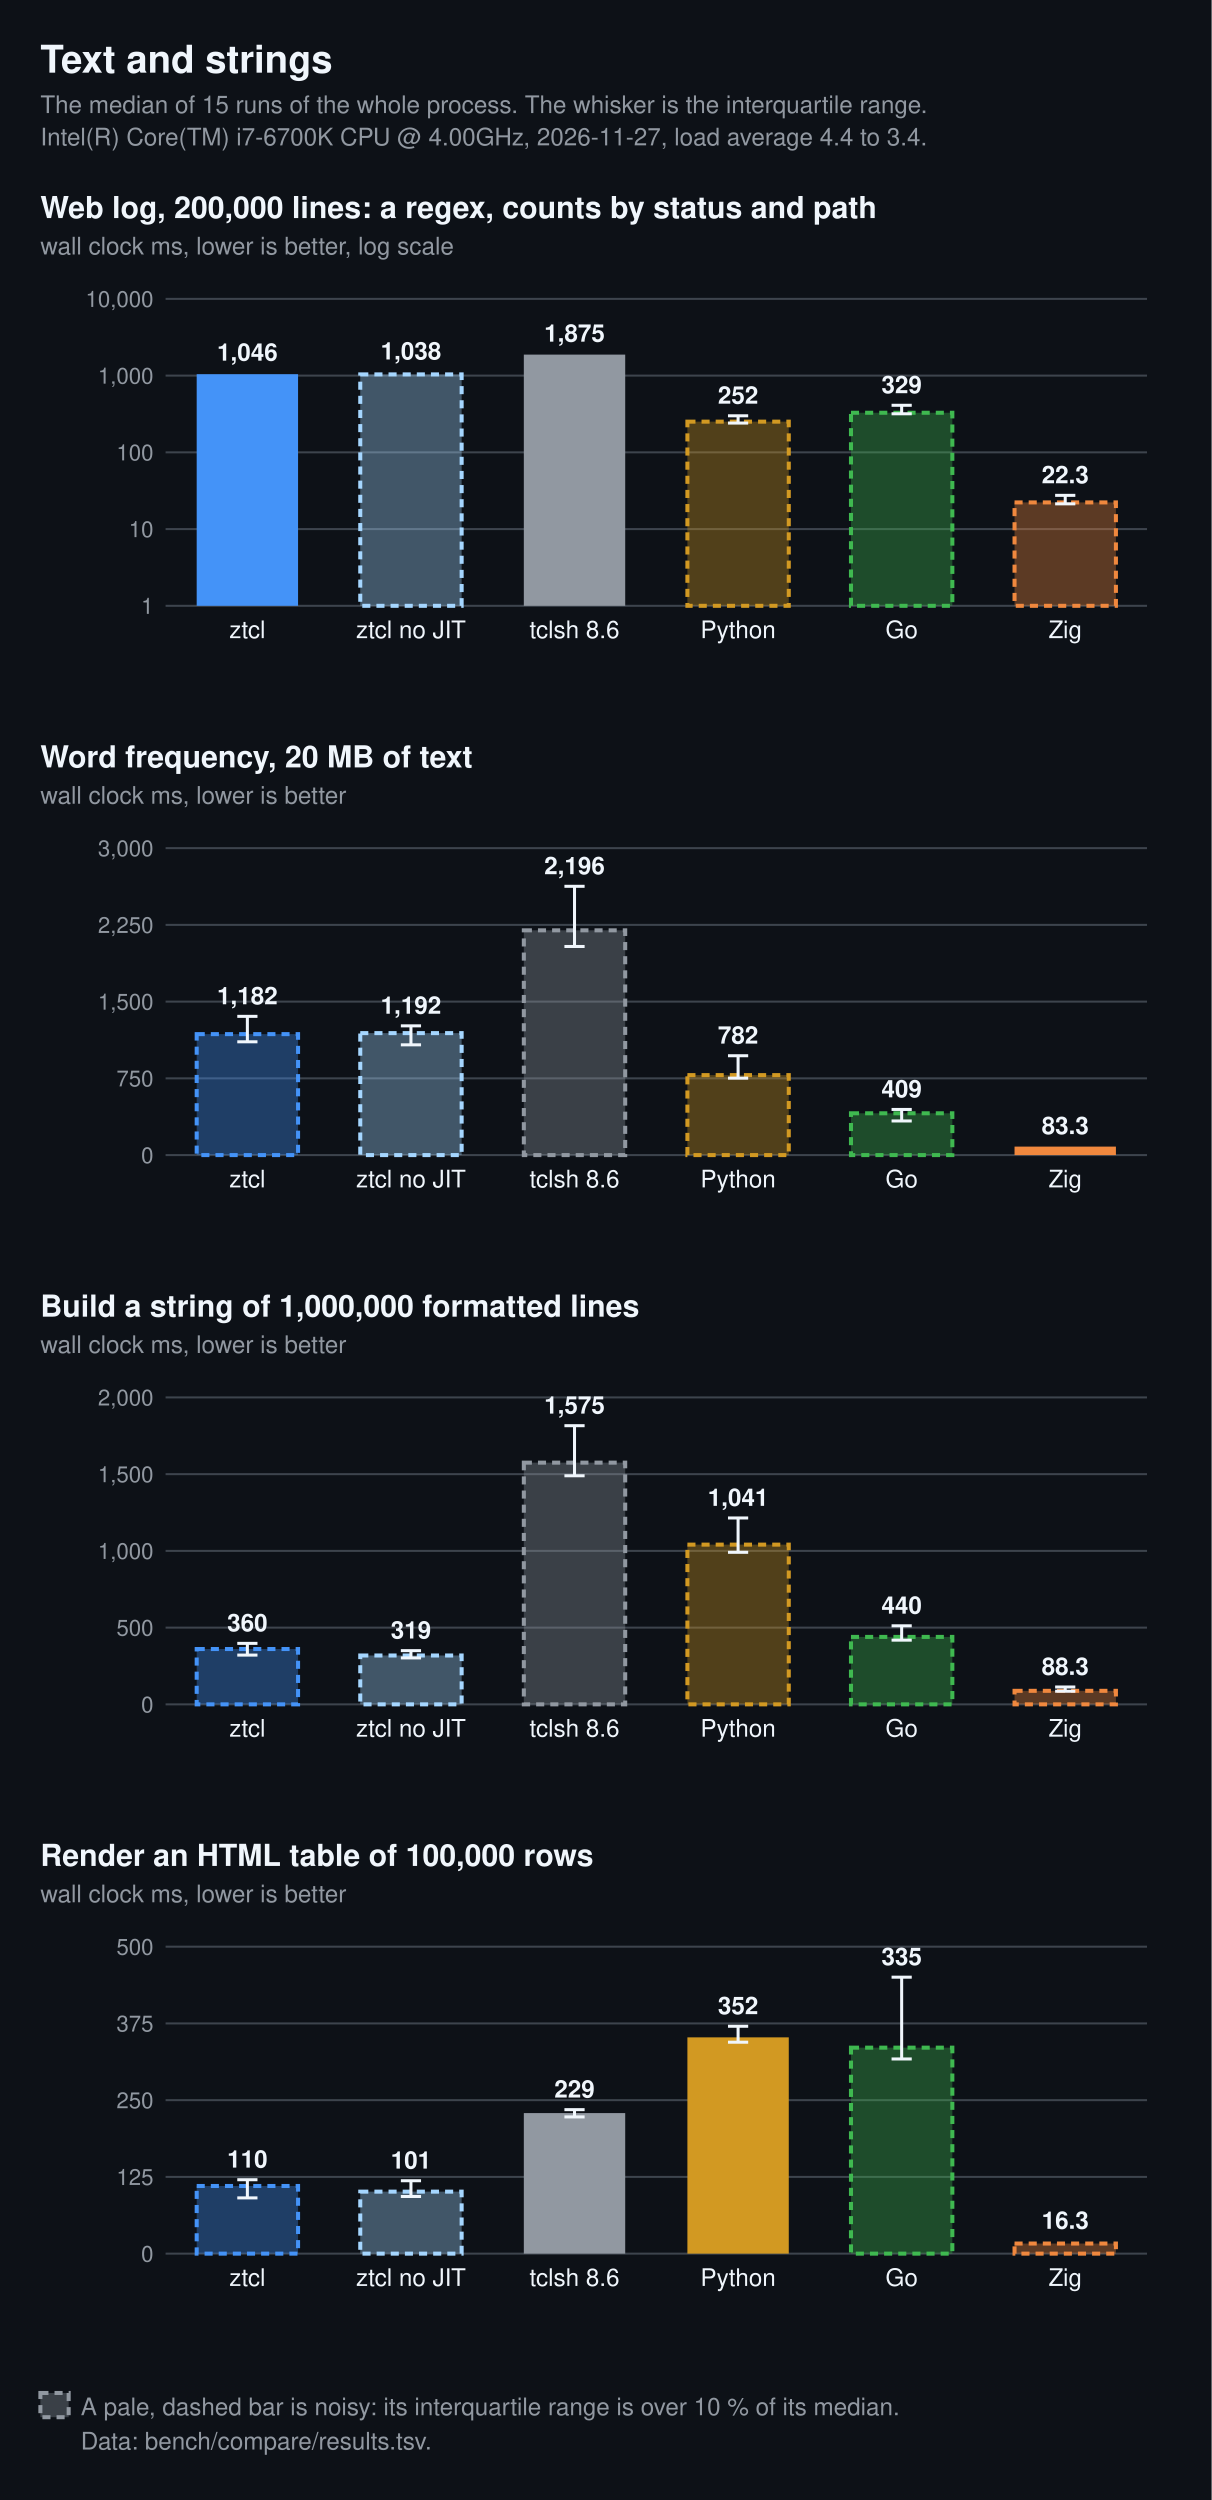
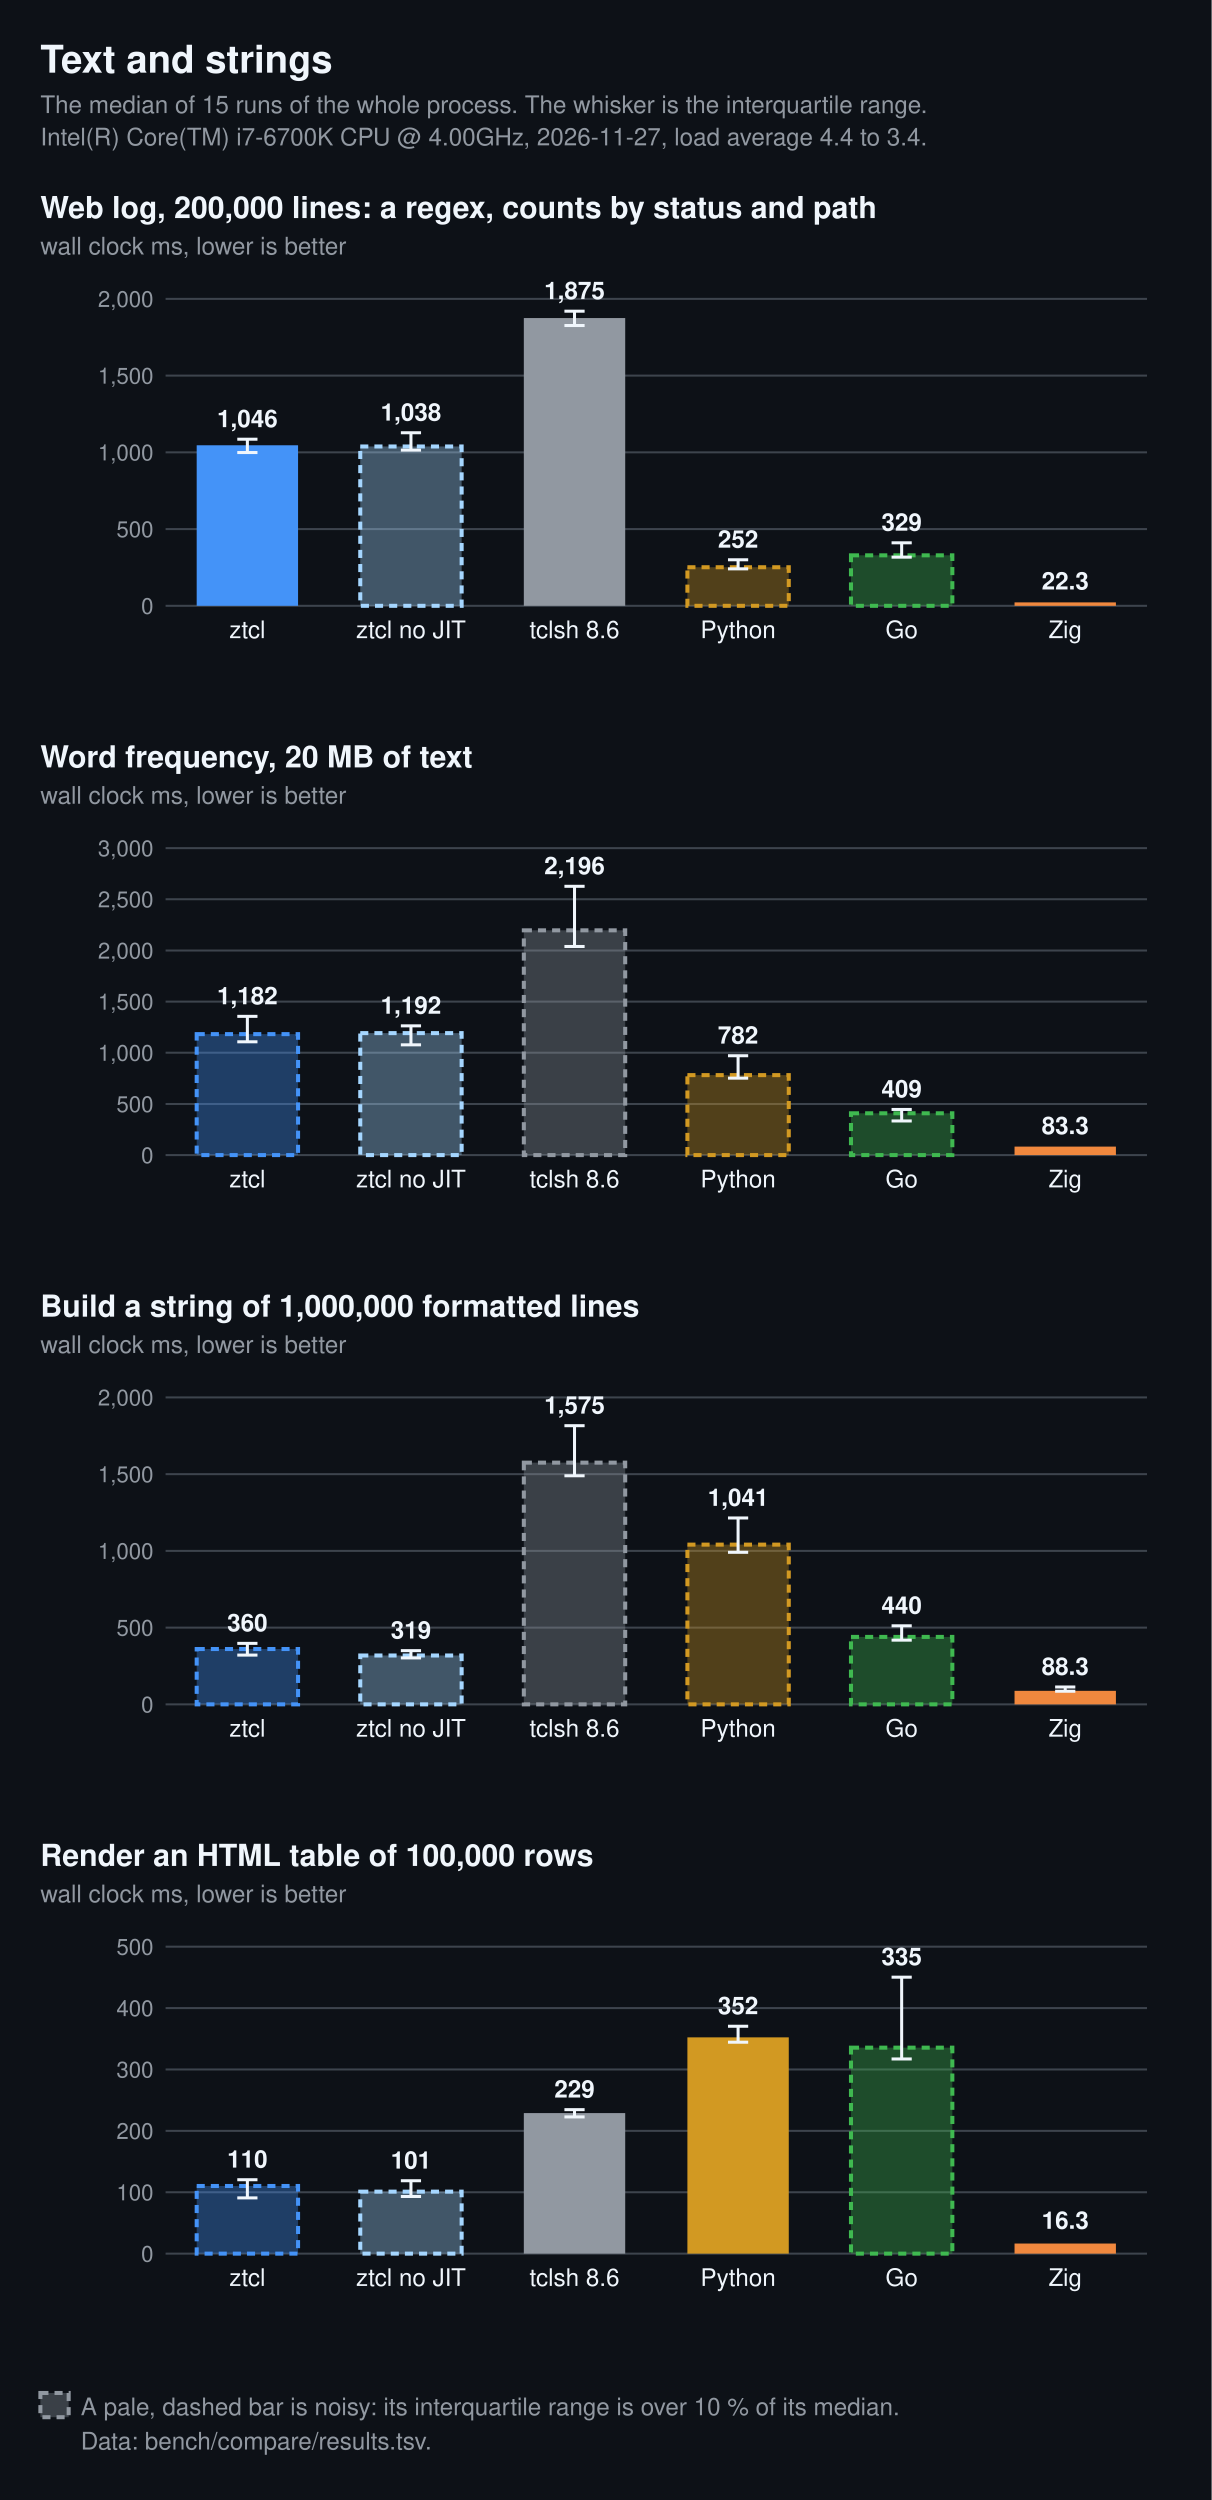
<svg xmlns="http://www.w3.org/2000/svg" width="600" height="1238" viewBox="0 0 600 1238" font-family="-apple-system, Segoe UI, Helvetica, Arial, sans-serif" role="img">
  <rect width="600" height="1238" fill="#0d1117" />
  <text x="20" y="36" font-size="19" font-weight="700" fill="#f0f6fc">Text and strings</text>
  <text x="20" y="56" font-size="12" fill="#9198a1">The median of 15 runs of the whole process. The whisker is the interquartile range.</text>
  <text x="20" y="72" font-size="12" fill="#9198a1">Intel(R) Core(TM) i7-6700K CPU @ 4.00GHz, 2026-11-27, load average 4.4 to 3.4.</text>
  <text x="20" y="108" font-size="15" font-weight="600" fill="#f0f6fc">Web log, 200,000 lines: a regex, counts by status and path</text>
-   <text x="20" y="126" font-size="12" fill="#9198a1">wall clock ms, lower is better, log scale</text>
+   <text x="20" y="126" font-size="12" fill="#9198a1">wall clock ms, lower is better</text>
  <line x1="82" y1="300.0" x2="568" y2="300.0" stroke="#3d444d" stroke-width="1" />
-   <text x="76" y="304.0" font-size="11" text-anchor="end" fill="#9198a1">1</text>
+   <text x="76" y="304.0" font-size="11" text-anchor="end" fill="#9198a1">0</text>
  <line x1="82" y1="262.0" x2="568" y2="262.0" stroke="#3d444d" stroke-width="1" />
-   <text x="76" y="266.0" font-size="11" text-anchor="end" fill="#9198a1">10</text>
+   <text x="76" y="266.0" font-size="11" text-anchor="end" fill="#9198a1">500</text>
  <line x1="82" y1="224.0" x2="568" y2="224.0" stroke="#3d444d" stroke-width="1" />
-   <text x="76" y="228.0" font-size="11" text-anchor="end" fill="#9198a1">100</text>
+   <text x="76" y="228.0" font-size="11" text-anchor="end" fill="#9198a1">1,000</text>
  <line x1="82" y1="186.0" x2="568" y2="186.0" stroke="#3d444d" stroke-width="1" />
-   <text x="76" y="190.0" font-size="11" text-anchor="end" fill="#9198a1">1,000</text>
+   <text x="76" y="190.0" font-size="11" text-anchor="end" fill="#9198a1">1,500</text>
  <line x1="82" y1="148.0" x2="568" y2="148.0" stroke="#3d444d" stroke-width="1" />
-   <text x="76" y="152.0" font-size="11" text-anchor="end" fill="#9198a1">10,000</text>
+   <text x="76" y="152.0" font-size="11" text-anchor="end" fill="#9198a1">2,000</text>
  <text x="122.5" y="316" font-size="12" text-anchor="middle" fill="#f0f6fc">ztcl</text>
-   <rect x="97.4" y="185.3" width="50.2" height="114.7" fill="#4493f8" />
-   <text x="122.5" y="178.6" font-size="12" font-weight="600" text-anchor="middle" fill="#f0f6fc">1,046</text>
+   <rect x="97.4" y="220.5" width="50.2" height="79.5" fill="#4493f8" />
+   <line x1="122.5" y1="224.1" x2="122.5" y2="217.5" stroke="#f0f6fc" stroke-width="1.5" />
+   <line x1="117.5" y1="224.1" x2="127.5" y2="224.1" stroke="#f0f6fc" stroke-width="1.5" />
+   <line x1="117.5" y1="217.5" x2="127.5" y2="217.5" stroke="#f0f6fc" stroke-width="1.5" />
+   <text x="122.5" y="211.5" font-size="12" font-weight="600" text-anchor="middle" fill="#f0f6fc">1,046</text>
  <text x="203.5" y="316" font-size="12" text-anchor="middle" fill="#f0f6fc">ztcl no JIT</text>
-   <rect x="178.4" y="185.4" width="50.2" height="114.6" fill="#a5d6ff" fill-opacity="0.35" stroke="#a5d6ff" stroke-width="2" stroke-dasharray="4 3" />
-   <text x="203.5" y="178.0" font-size="12" font-weight="600" text-anchor="middle" fill="#f0f6fc">1,038</text>
+   <rect x="178.4" y="221.1" width="50.2" height="78.9" fill="#a5d6ff" fill-opacity="0.35" stroke="#a5d6ff" stroke-width="2" stroke-dasharray="4 3" />
+   <line x1="203.5" y1="222.9" x2="203.5" y2="214.3" stroke="#f0f6fc" stroke-width="1.5" />
+   <line x1="198.5" y1="222.9" x2="208.5" y2="222.9" stroke="#f0f6fc" stroke-width="1.5" />
+   <line x1="198.5" y1="214.3" x2="208.5" y2="214.3" stroke="#f0f6fc" stroke-width="1.5" />
+   <text x="203.5" y="208.3" font-size="12" font-weight="600" text-anchor="middle" fill="#f0f6fc">1,038</text>
  <text x="284.5" y="316" font-size="12" text-anchor="middle" fill="#f0f6fc">tclsh 8.6</text>
-   <rect x="259.4" y="175.6" width="50.2" height="124.4" fill="#9198a1" />
-   <text x="284.5" y="169.2" font-size="12" font-weight="600" text-anchor="middle" fill="#f0f6fc">1,875</text>
+   <rect x="259.4" y="157.5" width="50.2" height="142.5" fill="#9198a1" />
+   <line x1="284.5" y1="161.2" x2="284.5" y2="154.1" stroke="#f0f6fc" stroke-width="1.5" />
+   <line x1="279.5" y1="161.2" x2="289.5" y2="161.2" stroke="#f0f6fc" stroke-width="1.5" />
+   <line x1="279.5" y1="154.1" x2="289.5" y2="154.1" stroke="#f0f6fc" stroke-width="1.5" />
+   <text x="284.5" y="148.1" font-size="12" font-weight="600" text-anchor="middle" fill="#f0f6fc">1,875</text>
  <text x="365.5" y="316" font-size="12" text-anchor="middle" fill="#f0f6fc">Python</text>
-   <rect x="340.4" y="208.8" width="50.2" height="91.2" fill="#d29922" fill-opacity="0.35" stroke="#d29922" stroke-width="2" stroke-dasharray="4 3" />
-   <line x1="365.5" y1="209.5" x2="365.5" y2="205.9" stroke="#f0f6fc" stroke-width="1.5" />
-   <line x1="360.5" y1="209.5" x2="370.5" y2="209.5" stroke="#f0f6fc" stroke-width="1.5" />
-   <line x1="360.5" y1="205.9" x2="370.5" y2="205.9" stroke="#f0f6fc" stroke-width="1.5" />
-   <text x="365.5" y="199.9" font-size="12" font-weight="600" text-anchor="middle" fill="#f0f6fc">252</text>
+   <rect x="340.4" y="280.9" width="50.2" height="19.1" fill="#d29922" fill-opacity="0.35" stroke="#d29922" stroke-width="2" stroke-dasharray="4 3" />
+   <line x1="365.5" y1="281.7" x2="365.5" y2="277.2" stroke="#f0f6fc" stroke-width="1.5" />
+   <line x1="360.5" y1="281.7" x2="370.5" y2="281.7" stroke="#f0f6fc" stroke-width="1.5" />
+   <line x1="360.5" y1="277.2" x2="370.5" y2="277.2" stroke="#f0f6fc" stroke-width="1.5" />
+   <text x="365.5" y="271.2" font-size="12" font-weight="600" text-anchor="middle" fill="#f0f6fc">252</text>
  <text x="446.5" y="316" font-size="12" text-anchor="middle" fill="#f0f6fc">Go</text>
-   <rect x="421.4" y="204.4" width="50.2" height="95.6" fill="#3fb950" fill-opacity="0.35" stroke="#3fb950" stroke-width="2" stroke-dasharray="4 3" />
-   <line x1="446.5" y1="204.9" x2="446.5" y2="200.7" stroke="#f0f6fc" stroke-width="1.5" />
-   <line x1="441.5" y1="204.9" x2="451.5" y2="204.9" stroke="#f0f6fc" stroke-width="1.5" />
-   <line x1="441.5" y1="200.7" x2="451.5" y2="200.7" stroke="#f0f6fc" stroke-width="1.5" />
-   <text x="446.5" y="194.7" font-size="12" font-weight="600" text-anchor="middle" fill="#f0f6fc">329</text>
+   <rect x="421.4" y="275.0" width="50.2" height="25.0" fill="#3fb950" fill-opacity="0.35" stroke="#3fb950" stroke-width="2" stroke-dasharray="4 3" />
+   <line x1="446.5" y1="275.9" x2="446.5" y2="268.8" stroke="#f0f6fc" stroke-width="1.5" />
+   <line x1="441.5" y1="275.9" x2="451.5" y2="275.9" stroke="#f0f6fc" stroke-width="1.5" />
+   <line x1="441.5" y1="268.8" x2="451.5" y2="268.8" stroke="#f0f6fc" stroke-width="1.5" />
+   <text x="446.5" y="262.8" font-size="12" font-weight="600" text-anchor="middle" fill="#f0f6fc">329</text>
  <text x="527.5" y="316" font-size="12" text-anchor="middle" fill="#f0f6fc">Zig</text>
-   <rect x="502.4" y="248.8" width="50.2" height="51.2" fill="#f0883e" fill-opacity="0.35" stroke="#f0883e" stroke-width="2" stroke-dasharray="4 3" />
-   <line x1="527.5" y1="249.5" x2="527.5" y2="245.3" stroke="#f0f6fc" stroke-width="1.5" />
-   <line x1="522.5" y1="249.5" x2="532.5" y2="249.5" stroke="#f0f6fc" stroke-width="1.5" />
-   <line x1="522.5" y1="245.3" x2="532.5" y2="245.3" stroke="#f0f6fc" stroke-width="1.5" />
-   <text x="527.5" y="239.3" font-size="12" font-weight="600" text-anchor="middle" fill="#f0f6fc">22.3</text>
+   <rect x="502.4" y="298.3" width="50.2" height="1.7" fill="#f0883e" />
+   <text x="527.5" y="291.9" font-size="12" font-weight="600" text-anchor="middle" fill="#f0f6fc">22.3</text>
  <text x="20" y="380" font-size="15" font-weight="600" fill="#f0f6fc">Word frequency, 20 MB of text</text>
  <text x="20" y="398" font-size="12" fill="#9198a1">wall clock ms, lower is better</text>
  <line x1="82" y1="572.0" x2="568" y2="572.0" stroke="#3d444d" stroke-width="1" />
  <text x="76" y="576.0" font-size="11" text-anchor="end" fill="#9198a1">0</text>
-   <line x1="82" y1="534.0" x2="568" y2="534.0" stroke="#3d444d" stroke-width="1" />
-   <text x="76" y="538.0" font-size="11" text-anchor="end" fill="#9198a1">750</text>
+   <line x1="82" y1="546.7" x2="568" y2="546.7" stroke="#3d444d" stroke-width="1" />
+   <text x="76" y="550.7" font-size="11" text-anchor="end" fill="#9198a1">500</text>
+   <line x1="82" y1="521.3" x2="568" y2="521.3" stroke="#3d444d" stroke-width="1" />
+   <text x="76" y="525.3" font-size="11" text-anchor="end" fill="#9198a1">1,000</text>
  <line x1="82" y1="496.0" x2="568" y2="496.0" stroke="#3d444d" stroke-width="1" />
  <text x="76" y="500.0" font-size="11" text-anchor="end" fill="#9198a1">1,500</text>
-   <line x1="82" y1="458.0" x2="568" y2="458.0" stroke="#3d444d" stroke-width="1" />
-   <text x="76" y="462.0" font-size="11" text-anchor="end" fill="#9198a1">2,250</text>
+   <line x1="82" y1="470.7" x2="568" y2="470.7" stroke="#3d444d" stroke-width="1" />
+   <text x="76" y="474.7" font-size="11" text-anchor="end" fill="#9198a1">2,000</text>
+   <line x1="82" y1="445.3" x2="568" y2="445.3" stroke="#3d444d" stroke-width="1" />
+   <text x="76" y="449.3" font-size="11" text-anchor="end" fill="#9198a1">2,500</text>
  <line x1="82" y1="420.0" x2="568" y2="420.0" stroke="#3d444d" stroke-width="1" />
  <text x="76" y="424.0" font-size="11" text-anchor="end" fill="#9198a1">3,000</text>
  <text x="122.5" y="588" font-size="12" text-anchor="middle" fill="#f0f6fc">ztcl</text>
  <rect x="97.4" y="512.1" width="50.2" height="59.9" fill="#4493f8" fill-opacity="0.35" stroke="#4493f8" stroke-width="2" stroke-dasharray="4 3" />
  <line x1="122.5" y1="515.9" x2="122.5" y2="503.3" stroke="#f0f6fc" stroke-width="1.5" />
  <line x1="117.5" y1="515.9" x2="127.5" y2="515.9" stroke="#f0f6fc" stroke-width="1.5" />
  <line x1="117.5" y1="503.3" x2="127.5" y2="503.3" stroke="#f0f6fc" stroke-width="1.5" />
  <text x="122.5" y="497.3" font-size="12" font-weight="600" text-anchor="middle" fill="#f0f6fc">1,182</text>
  <text x="203.5" y="588" font-size="12" text-anchor="middle" fill="#f0f6fc">ztcl no JIT</text>
  <rect x="178.4" y="511.6" width="50.2" height="60.4" fill="#a5d6ff" fill-opacity="0.35" stroke="#a5d6ff" stroke-width="2" stroke-dasharray="4 3" />
  <line x1="203.5" y1="517.4" x2="203.5" y2="508.0" stroke="#f0f6fc" stroke-width="1.5" />
  <line x1="198.5" y1="517.4" x2="208.5" y2="517.4" stroke="#f0f6fc" stroke-width="1.5" />
  <line x1="198.5" y1="508.0" x2="208.5" y2="508.0" stroke="#f0f6fc" stroke-width="1.5" />
  <text x="203.5" y="502.0" font-size="12" font-weight="600" text-anchor="middle" fill="#f0f6fc">1,192</text>
  <text x="284.5" y="588" font-size="12" text-anchor="middle" fill="#f0f6fc">tclsh 8.6</text>
  <rect x="259.4" y="460.7" width="50.2" height="111.3" fill="#9198a1" fill-opacity="0.35" stroke="#9198a1" stroke-width="2" stroke-dasharray="4 3" />
  <line x1="284.5" y1="468.7" x2="284.5" y2="438.9" stroke="#f0f6fc" stroke-width="1.5" />
  <line x1="279.5" y1="468.7" x2="289.5" y2="468.7" stroke="#f0f6fc" stroke-width="1.5" />
  <line x1="279.5" y1="438.9" x2="289.5" y2="438.9" stroke="#f0f6fc" stroke-width="1.5" />
  <text x="284.5" y="432.9" font-size="12" font-weight="600" text-anchor="middle" fill="#f0f6fc">2,196</text>
  <text x="365.5" y="588" font-size="12" text-anchor="middle" fill="#f0f6fc">Python</text>
  <rect x="340.4" y="532.4" width="50.2" height="39.6" fill="#d29922" fill-opacity="0.35" stroke="#d29922" stroke-width="2" stroke-dasharray="4 3" />
  <line x1="365.5" y1="533.9" x2="365.5" y2="522.8" stroke="#f0f6fc" stroke-width="1.5" />
  <line x1="360.5" y1="533.9" x2="370.5" y2="533.9" stroke="#f0f6fc" stroke-width="1.5" />
  <line x1="360.5" y1="522.8" x2="370.5" y2="522.8" stroke="#f0f6fc" stroke-width="1.5" />
  <text x="365.5" y="516.8" font-size="12" font-weight="600" text-anchor="middle" fill="#f0f6fc">782</text>
  <text x="446.5" y="588" font-size="12" text-anchor="middle" fill="#f0f6fc">Go</text>
  <rect x="421.4" y="551.3" width="50.2" height="20.7" fill="#3fb950" fill-opacity="0.35" stroke="#3fb950" stroke-width="2" stroke-dasharray="4 3" />
  <line x1="446.5" y1="555.1" x2="446.5" y2="549.4" stroke="#f0f6fc" stroke-width="1.5" />
  <line x1="441.5" y1="555.1" x2="451.5" y2="555.1" stroke="#f0f6fc" stroke-width="1.5" />
  <line x1="441.5" y1="549.4" x2="451.5" y2="549.4" stroke="#f0f6fc" stroke-width="1.5" />
  <text x="446.5" y="543.4" font-size="12" font-weight="600" text-anchor="middle" fill="#f0f6fc">409</text>
  <text x="527.5" y="588" font-size="12" text-anchor="middle" fill="#f0f6fc">Zig</text>
  <rect x="502.4" y="567.8" width="50.2" height="4.2" fill="#f0883e" />
  <text x="527.5" y="561.6" font-size="12" font-weight="600" text-anchor="middle" fill="#f0f6fc">83.3</text>
  <text x="20" y="652" font-size="15" font-weight="600" fill="#f0f6fc">Build a string of 1,000,000 formatted lines</text>
  <text x="20" y="670" font-size="12" fill="#9198a1">wall clock ms, lower is better</text>
  <line x1="82" y1="844.0" x2="568" y2="844.0" stroke="#3d444d" stroke-width="1" />
  <text x="76" y="848.0" font-size="11" text-anchor="end" fill="#9198a1">0</text>
  <line x1="82" y1="806.0" x2="568" y2="806.0" stroke="#3d444d" stroke-width="1" />
  <text x="76" y="810.0" font-size="11" text-anchor="end" fill="#9198a1">500</text>
  <line x1="82" y1="768.0" x2="568" y2="768.0" stroke="#3d444d" stroke-width="1" />
  <text x="76" y="772.0" font-size="11" text-anchor="end" fill="#9198a1">1,000</text>
  <line x1="82" y1="730.0" x2="568" y2="730.0" stroke="#3d444d" stroke-width="1" />
  <text x="76" y="734.0" font-size="11" text-anchor="end" fill="#9198a1">1,500</text>
  <line x1="82" y1="692.0" x2="568" y2="692.0" stroke="#3d444d" stroke-width="1" />
  <text x="76" y="696.0" font-size="11" text-anchor="end" fill="#9198a1">2,000</text>
  <text x="122.5" y="860" font-size="12" text-anchor="middle" fill="#f0f6fc">ztcl</text>
  <rect x="97.4" y="816.6" width="50.2" height="27.4" fill="#4493f8" fill-opacity="0.35" stroke="#4493f8" stroke-width="2" stroke-dasharray="4 3" />
  <line x1="122.5" y1="819.6" x2="122.5" y2="813.8" stroke="#f0f6fc" stroke-width="1.5" />
  <line x1="117.5" y1="819.6" x2="127.5" y2="819.6" stroke="#f0f6fc" stroke-width="1.5" />
  <line x1="117.5" y1="813.8" x2="127.5" y2="813.8" stroke="#f0f6fc" stroke-width="1.5" />
  <text x="122.5" y="807.8" font-size="12" font-weight="600" text-anchor="middle" fill="#f0f6fc">360</text>
  <text x="203.5" y="860" font-size="12" text-anchor="middle" fill="#f0f6fc">ztcl no JIT</text>
  <rect x="178.4" y="819.8" width="50.2" height="24.2" fill="#a5d6ff" fill-opacity="0.35" stroke="#a5d6ff" stroke-width="2" stroke-dasharray="4 3" />
  <line x1="203.5" y1="821.0" x2="203.5" y2="817.4" stroke="#f0f6fc" stroke-width="1.5" />
  <line x1="198.5" y1="821.0" x2="208.5" y2="821.0" stroke="#f0f6fc" stroke-width="1.5" />
  <line x1="198.5" y1="817.4" x2="208.5" y2="817.4" stroke="#f0f6fc" stroke-width="1.5" />
  <text x="203.5" y="811.4" font-size="12" font-weight="600" text-anchor="middle" fill="#f0f6fc">319</text>
  <text x="284.5" y="860" font-size="12" text-anchor="middle" fill="#f0f6fc">tclsh 8.6</text>
  <rect x="259.4" y="724.3" width="50.2" height="119.7" fill="#9198a1" fill-opacity="0.35" stroke="#9198a1" stroke-width="2" stroke-dasharray="4 3" />
  <line x1="284.5" y1="730.8" x2="284.5" y2="706.0" stroke="#f0f6fc" stroke-width="1.5" />
  <line x1="279.5" y1="730.8" x2="289.5" y2="730.8" stroke="#f0f6fc" stroke-width="1.5" />
  <line x1="279.5" y1="706.0" x2="289.5" y2="706.0" stroke="#f0f6fc" stroke-width="1.5" />
  <text x="284.5" y="700.0" font-size="12" font-weight="600" text-anchor="middle" fill="#f0f6fc">1,575</text>
  <text x="365.5" y="860" font-size="12" text-anchor="middle" fill="#f0f6fc">Python</text>
  <rect x="340.4" y="764.9" width="50.2" height="79.1" fill="#d29922" fill-opacity="0.35" stroke="#d29922" stroke-width="2" stroke-dasharray="4 3" />
  <line x1="365.5" y1="768.7" x2="365.5" y2="751.7" stroke="#f0f6fc" stroke-width="1.5" />
  <line x1="360.5" y1="768.7" x2="370.5" y2="768.7" stroke="#f0f6fc" stroke-width="1.5" />
  <line x1="360.5" y1="751.7" x2="370.5" y2="751.7" stroke="#f0f6fc" stroke-width="1.5" />
  <text x="365.5" y="745.7" font-size="12" font-weight="600" text-anchor="middle" fill="#f0f6fc">1,041</text>
  <text x="446.5" y="860" font-size="12" text-anchor="middle" fill="#f0f6fc">Go</text>
  <rect x="421.4" y="810.6" width="50.2" height="33.4" fill="#3fb950" fill-opacity="0.35" stroke="#3fb950" stroke-width="2" stroke-dasharray="4 3" />
  <line x1="446.5" y1="812.2" x2="446.5" y2="805.1" stroke="#f0f6fc" stroke-width="1.5" />
  <line x1="441.5" y1="812.2" x2="451.5" y2="812.2" stroke="#f0f6fc" stroke-width="1.5" />
  <line x1="441.5" y1="805.1" x2="451.5" y2="805.1" stroke="#f0f6fc" stroke-width="1.5" />
  <text x="446.5" y="799.1" font-size="12" font-weight="600" text-anchor="middle" fill="#f0f6fc">440</text>
  <text x="527.5" y="860" font-size="12" text-anchor="middle" fill="#f0f6fc">Zig</text>
-   <rect x="502.4" y="837.3" width="50.2" height="6.7" fill="#f0883e" fill-opacity="0.35" stroke="#f0883e" stroke-width="2" stroke-dasharray="4 3" />
+   <rect x="502.4" y="837.3" width="50.2" height="6.7" fill="#f0883e" />
  <line x1="527.5" y1="837.5" x2="527.5" y2="835.4" stroke="#f0f6fc" stroke-width="1.5" />
  <line x1="522.5" y1="837.5" x2="532.5" y2="837.5" stroke="#f0f6fc" stroke-width="1.5" />
  <line x1="522.5" y1="835.4" x2="532.5" y2="835.4" stroke="#f0f6fc" stroke-width="1.5" />
  <text x="527.5" y="829.4" font-size="12" font-weight="600" text-anchor="middle" fill="#f0f6fc">88.3</text>
  <text x="20" y="924" font-size="15" font-weight="600" fill="#f0f6fc">Render an HTML table of 100,000 rows</text>
  <text x="20" y="942" font-size="12" fill="#9198a1">wall clock ms, lower is better</text>
  <line x1="82" y1="1116.0" x2="568" y2="1116.0" stroke="#3d444d" stroke-width="1" />
  <text x="76" y="1120.0" font-size="11" text-anchor="end" fill="#9198a1">0</text>
-   <line x1="82" y1="1078.0" x2="568" y2="1078.0" stroke="#3d444d" stroke-width="1" />
-   <text x="76" y="1082.0" font-size="11" text-anchor="end" fill="#9198a1">125</text>
-   <line x1="82" y1="1040.0" x2="568" y2="1040.0" stroke="#3d444d" stroke-width="1" />
-   <text x="76" y="1044.0" font-size="11" text-anchor="end" fill="#9198a1">250</text>
-   <line x1="82" y1="1002.0" x2="568" y2="1002.0" stroke="#3d444d" stroke-width="1" />
-   <text x="76" y="1006.0" font-size="11" text-anchor="end" fill="#9198a1">375</text>
+   <line x1="82" y1="1085.6" x2="568" y2="1085.6" stroke="#3d444d" stroke-width="1" />
+   <text x="76" y="1089.6" font-size="11" text-anchor="end" fill="#9198a1">100</text>
+   <line x1="82" y1="1055.2" x2="568" y2="1055.2" stroke="#3d444d" stroke-width="1" />
+   <text x="76" y="1059.2" font-size="11" text-anchor="end" fill="#9198a1">200</text>
+   <line x1="82" y1="1024.8" x2="568" y2="1024.8" stroke="#3d444d" stroke-width="1" />
+   <text x="76" y="1028.8" font-size="11" text-anchor="end" fill="#9198a1">300</text>
+   <line x1="82" y1="994.4" x2="568" y2="994.4" stroke="#3d444d" stroke-width="1" />
+   <text x="76" y="998.4" font-size="11" text-anchor="end" fill="#9198a1">400</text>
  <line x1="82" y1="964.0" x2="568" y2="964.0" stroke="#3d444d" stroke-width="1" />
  <text x="76" y="968.0" font-size="11" text-anchor="end" fill="#9198a1">500</text>
  <text x="122.5" y="1132" font-size="12" text-anchor="middle" fill="#f0f6fc">ztcl</text>
  <rect x="97.4" y="1082.5" width="50.2" height="33.5" fill="#4493f8" fill-opacity="0.35" stroke="#4493f8" stroke-width="2" stroke-dasharray="4 3" />
  <line x1="122.5" y1="1088.4" x2="122.5" y2="1079.4" stroke="#f0f6fc" stroke-width="1.5" />
  <line x1="117.5" y1="1088.4" x2="127.5" y2="1088.4" stroke="#f0f6fc" stroke-width="1.5" />
  <line x1="117.5" y1="1079.4" x2="127.5" y2="1079.4" stroke="#f0f6fc" stroke-width="1.5" />
  <text x="122.5" y="1073.4" font-size="12" font-weight="600" text-anchor="middle" fill="#f0f6fc">110</text>
  <text x="203.5" y="1132" font-size="12" text-anchor="middle" fill="#f0f6fc">ztcl no JIT</text>
  <rect x="178.4" y="1085.3" width="50.2" height="30.7" fill="#a5d6ff" fill-opacity="0.35" stroke="#a5d6ff" stroke-width="2" stroke-dasharray="4 3" />
  <line x1="203.5" y1="1087.7" x2="203.5" y2="1079.9" stroke="#f0f6fc" stroke-width="1.5" />
  <line x1="198.5" y1="1087.7" x2="208.5" y2="1087.7" stroke="#f0f6fc" stroke-width="1.5" />
  <line x1="198.5" y1="1079.9" x2="208.5" y2="1079.9" stroke="#f0f6fc" stroke-width="1.5" />
  <text x="203.5" y="1073.9" font-size="12" font-weight="600" text-anchor="middle" fill="#f0f6fc">101</text>
  <text x="284.5" y="1132" font-size="12" text-anchor="middle" fill="#f0f6fc">tclsh 8.6</text>
  <rect x="259.4" y="1046.4" width="50.2" height="69.6" fill="#9198a1" />
  <line x1="284.5" y1="1048.3" x2="284.5" y2="1044.7" stroke="#f0f6fc" stroke-width="1.5" />
  <line x1="279.5" y1="1048.3" x2="289.5" y2="1048.3" stroke="#f0f6fc" stroke-width="1.5" />
  <line x1="279.5" y1="1044.7" x2="289.5" y2="1044.7" stroke="#f0f6fc" stroke-width="1.5" />
  <text x="284.5" y="1038.7" font-size="12" font-weight="600" text-anchor="middle" fill="#f0f6fc">229</text>
  <text x="365.5" y="1132" font-size="12" text-anchor="middle" fill="#f0f6fc">Python</text>
  <rect x="340.4" y="1008.9" width="50.2" height="107.1" fill="#d29922" />
  <line x1="365.5" y1="1011.3" x2="365.5" y2="1003.4" stroke="#f0f6fc" stroke-width="1.5" />
  <line x1="360.5" y1="1011.3" x2="370.5" y2="1011.3" stroke="#f0f6fc" stroke-width="1.5" />
  <line x1="360.5" y1="1003.4" x2="370.5" y2="1003.4" stroke="#f0f6fc" stroke-width="1.5" />
  <text x="365.5" y="997.4" font-size="12" font-weight="600" text-anchor="middle" fill="#f0f6fc">352</text>
  <text x="446.5" y="1132" font-size="12" text-anchor="middle" fill="#f0f6fc">Go</text>
  <rect x="421.4" y="1014.0" width="50.2" height="102.0" fill="#3fb950" fill-opacity="0.35" stroke="#3fb950" stroke-width="2" stroke-dasharray="4 3" />
  <line x1="446.5" y1="1019.6" x2="446.5" y2="979.1" stroke="#f0f6fc" stroke-width="1.5" />
  <line x1="441.5" y1="1019.6" x2="451.5" y2="1019.6" stroke="#f0f6fc" stroke-width="1.5" />
  <line x1="441.5" y1="979.1" x2="451.5" y2="979.1" stroke="#f0f6fc" stroke-width="1.5" />
  <text x="446.5" y="973.1" font-size="12" font-weight="600" text-anchor="middle" fill="#f0f6fc">335</text>
  <text x="527.5" y="1132" font-size="12" text-anchor="middle" fill="#f0f6fc">Zig</text>
-   <rect x="502.4" y="1111.0" width="50.2" height="5.0" fill="#f0883e" fill-opacity="0.35" stroke="#f0883e" stroke-width="2" stroke-dasharray="4 3" />
+   <rect x="502.4" y="1111.0" width="50.2" height="5.0" fill="#f0883e" />
  <text x="527.5" y="1103.7" font-size="12" font-weight="600" text-anchor="middle" fill="#f0f6fc">16.3</text>
  <rect x="20" y="1185" width="14" height="12" fill="#9198a1" fill-opacity="0.35" stroke="#9198a1" stroke-width="2" stroke-dasharray="4 3" />
  <text x="40" y="1196" font-size="12" fill="#9198a1">A pale, dashed bar is noisy: its interquartile range is over 10 % of its median.</text>
  <text x="40" y="1213" font-size="12" fill="#9198a1">Data: bench/compare/results.tsv.</text>
</svg>
